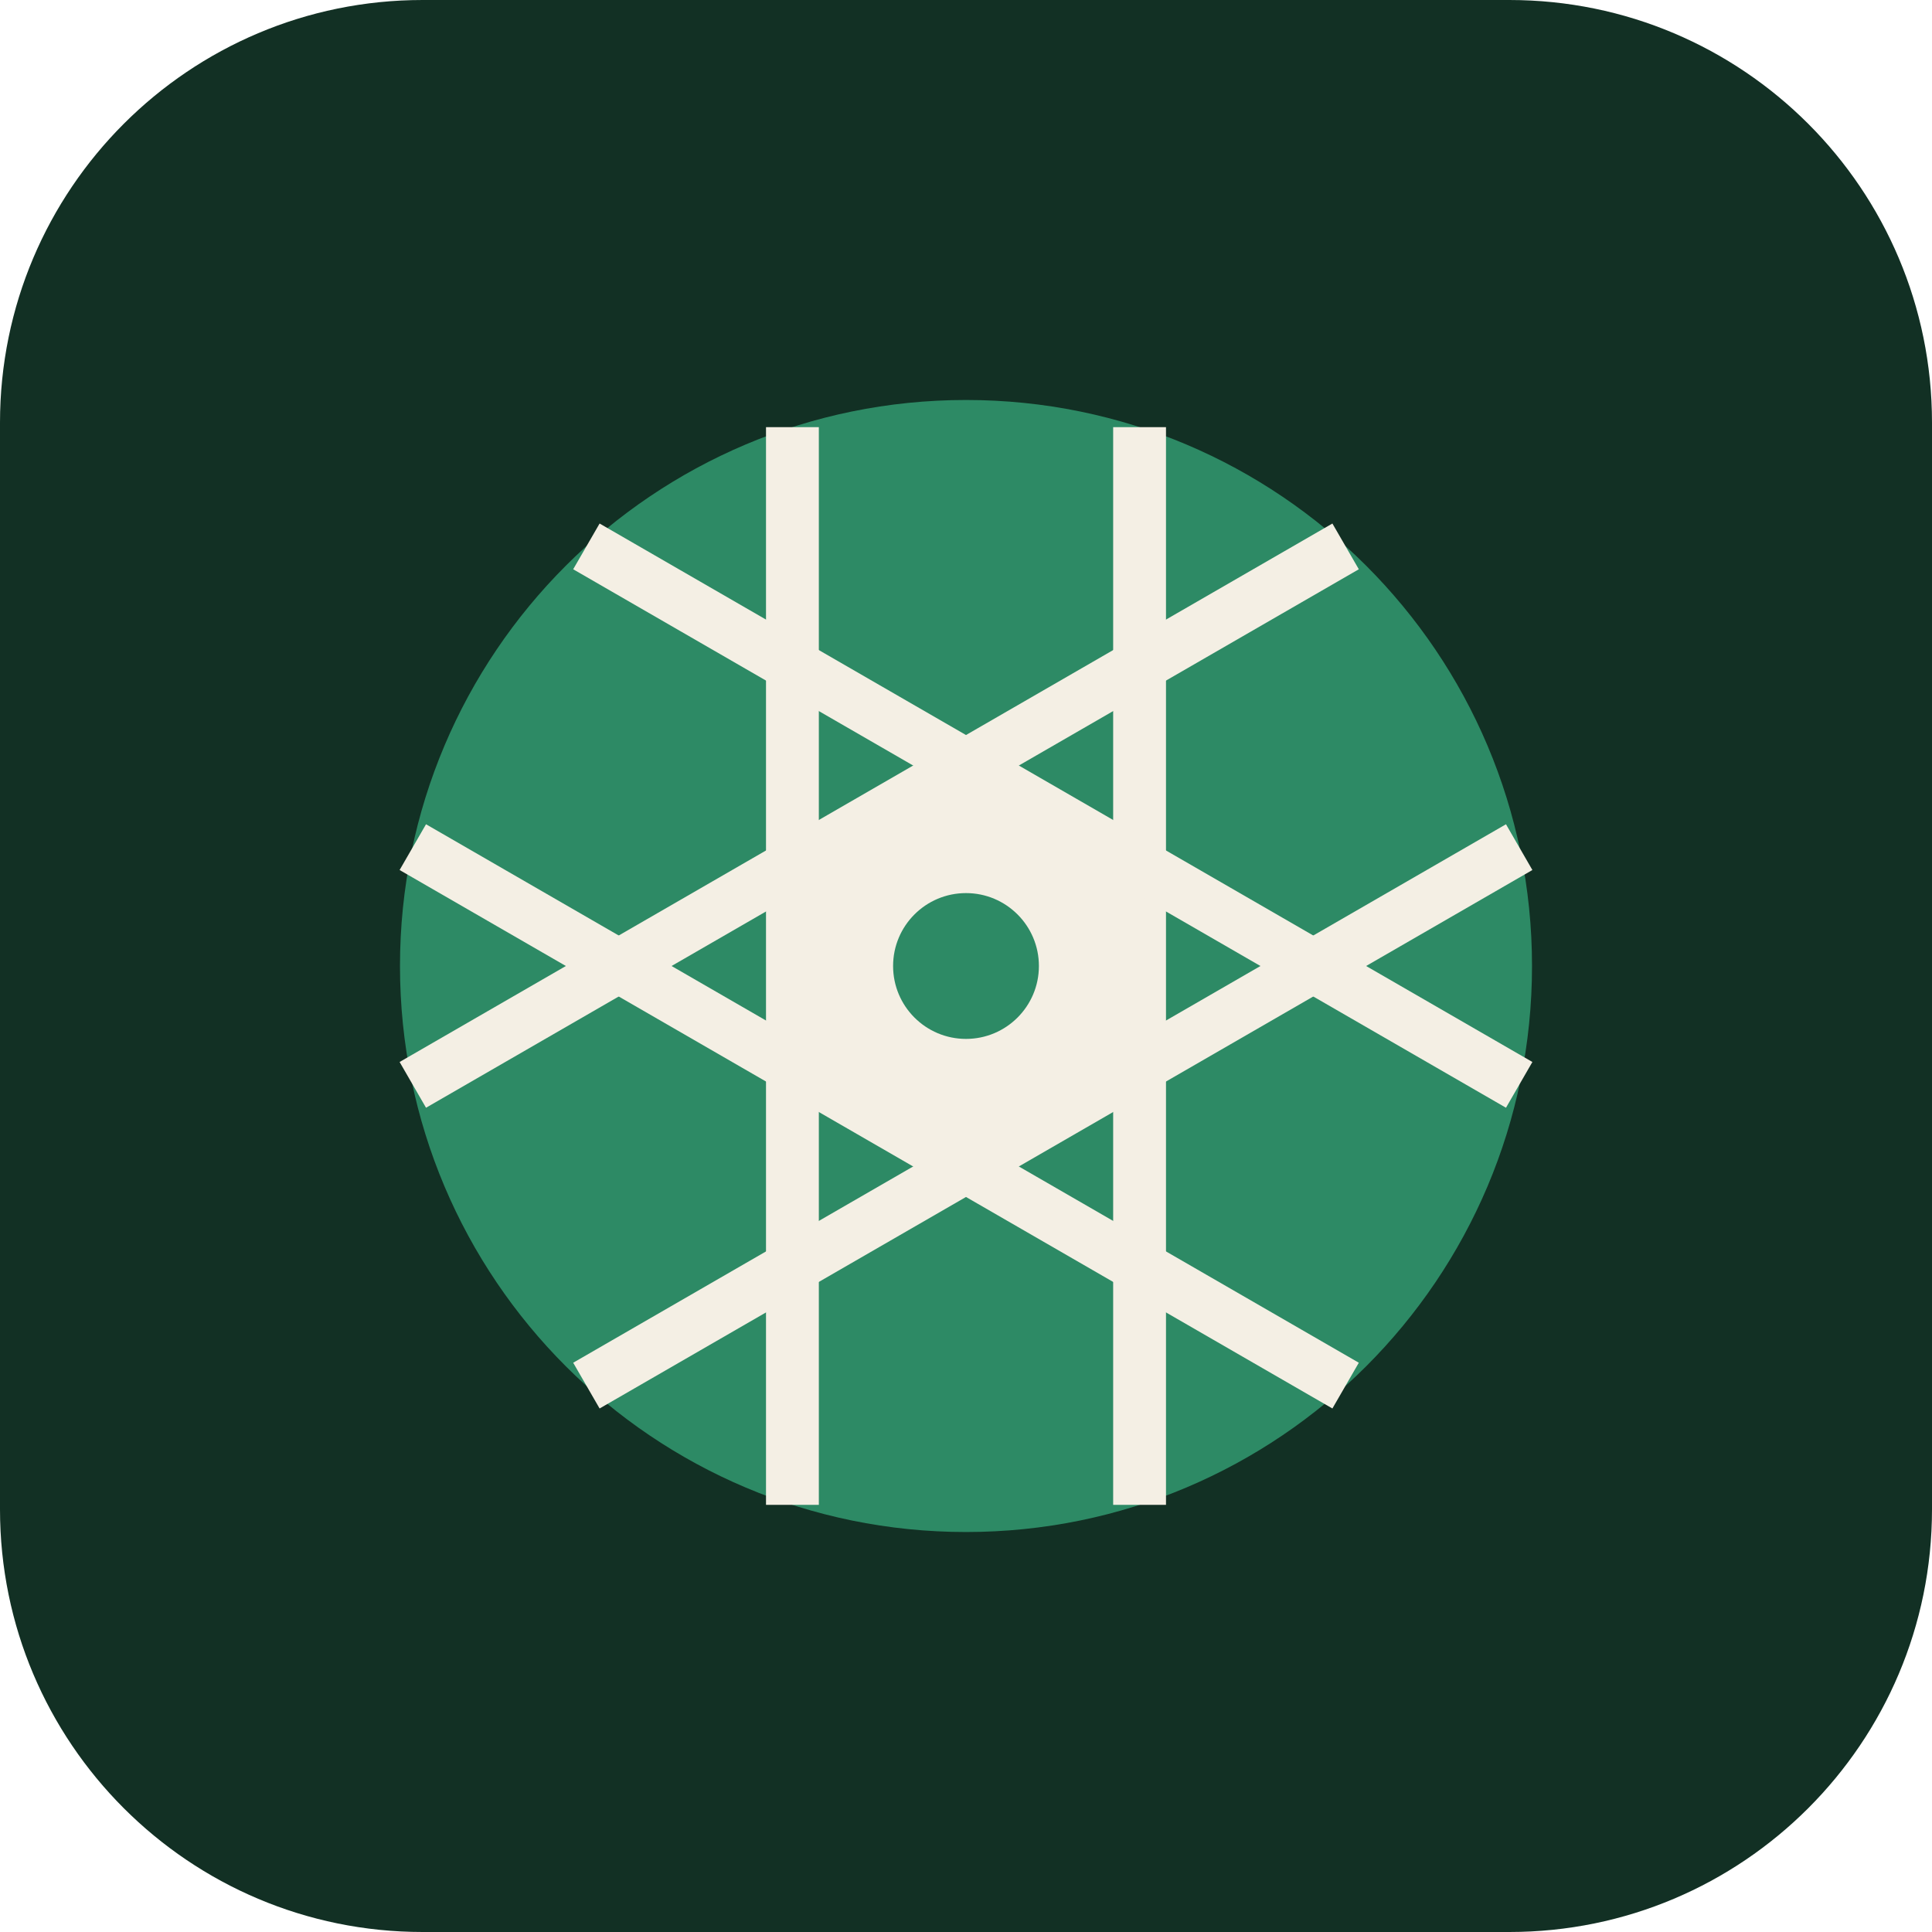
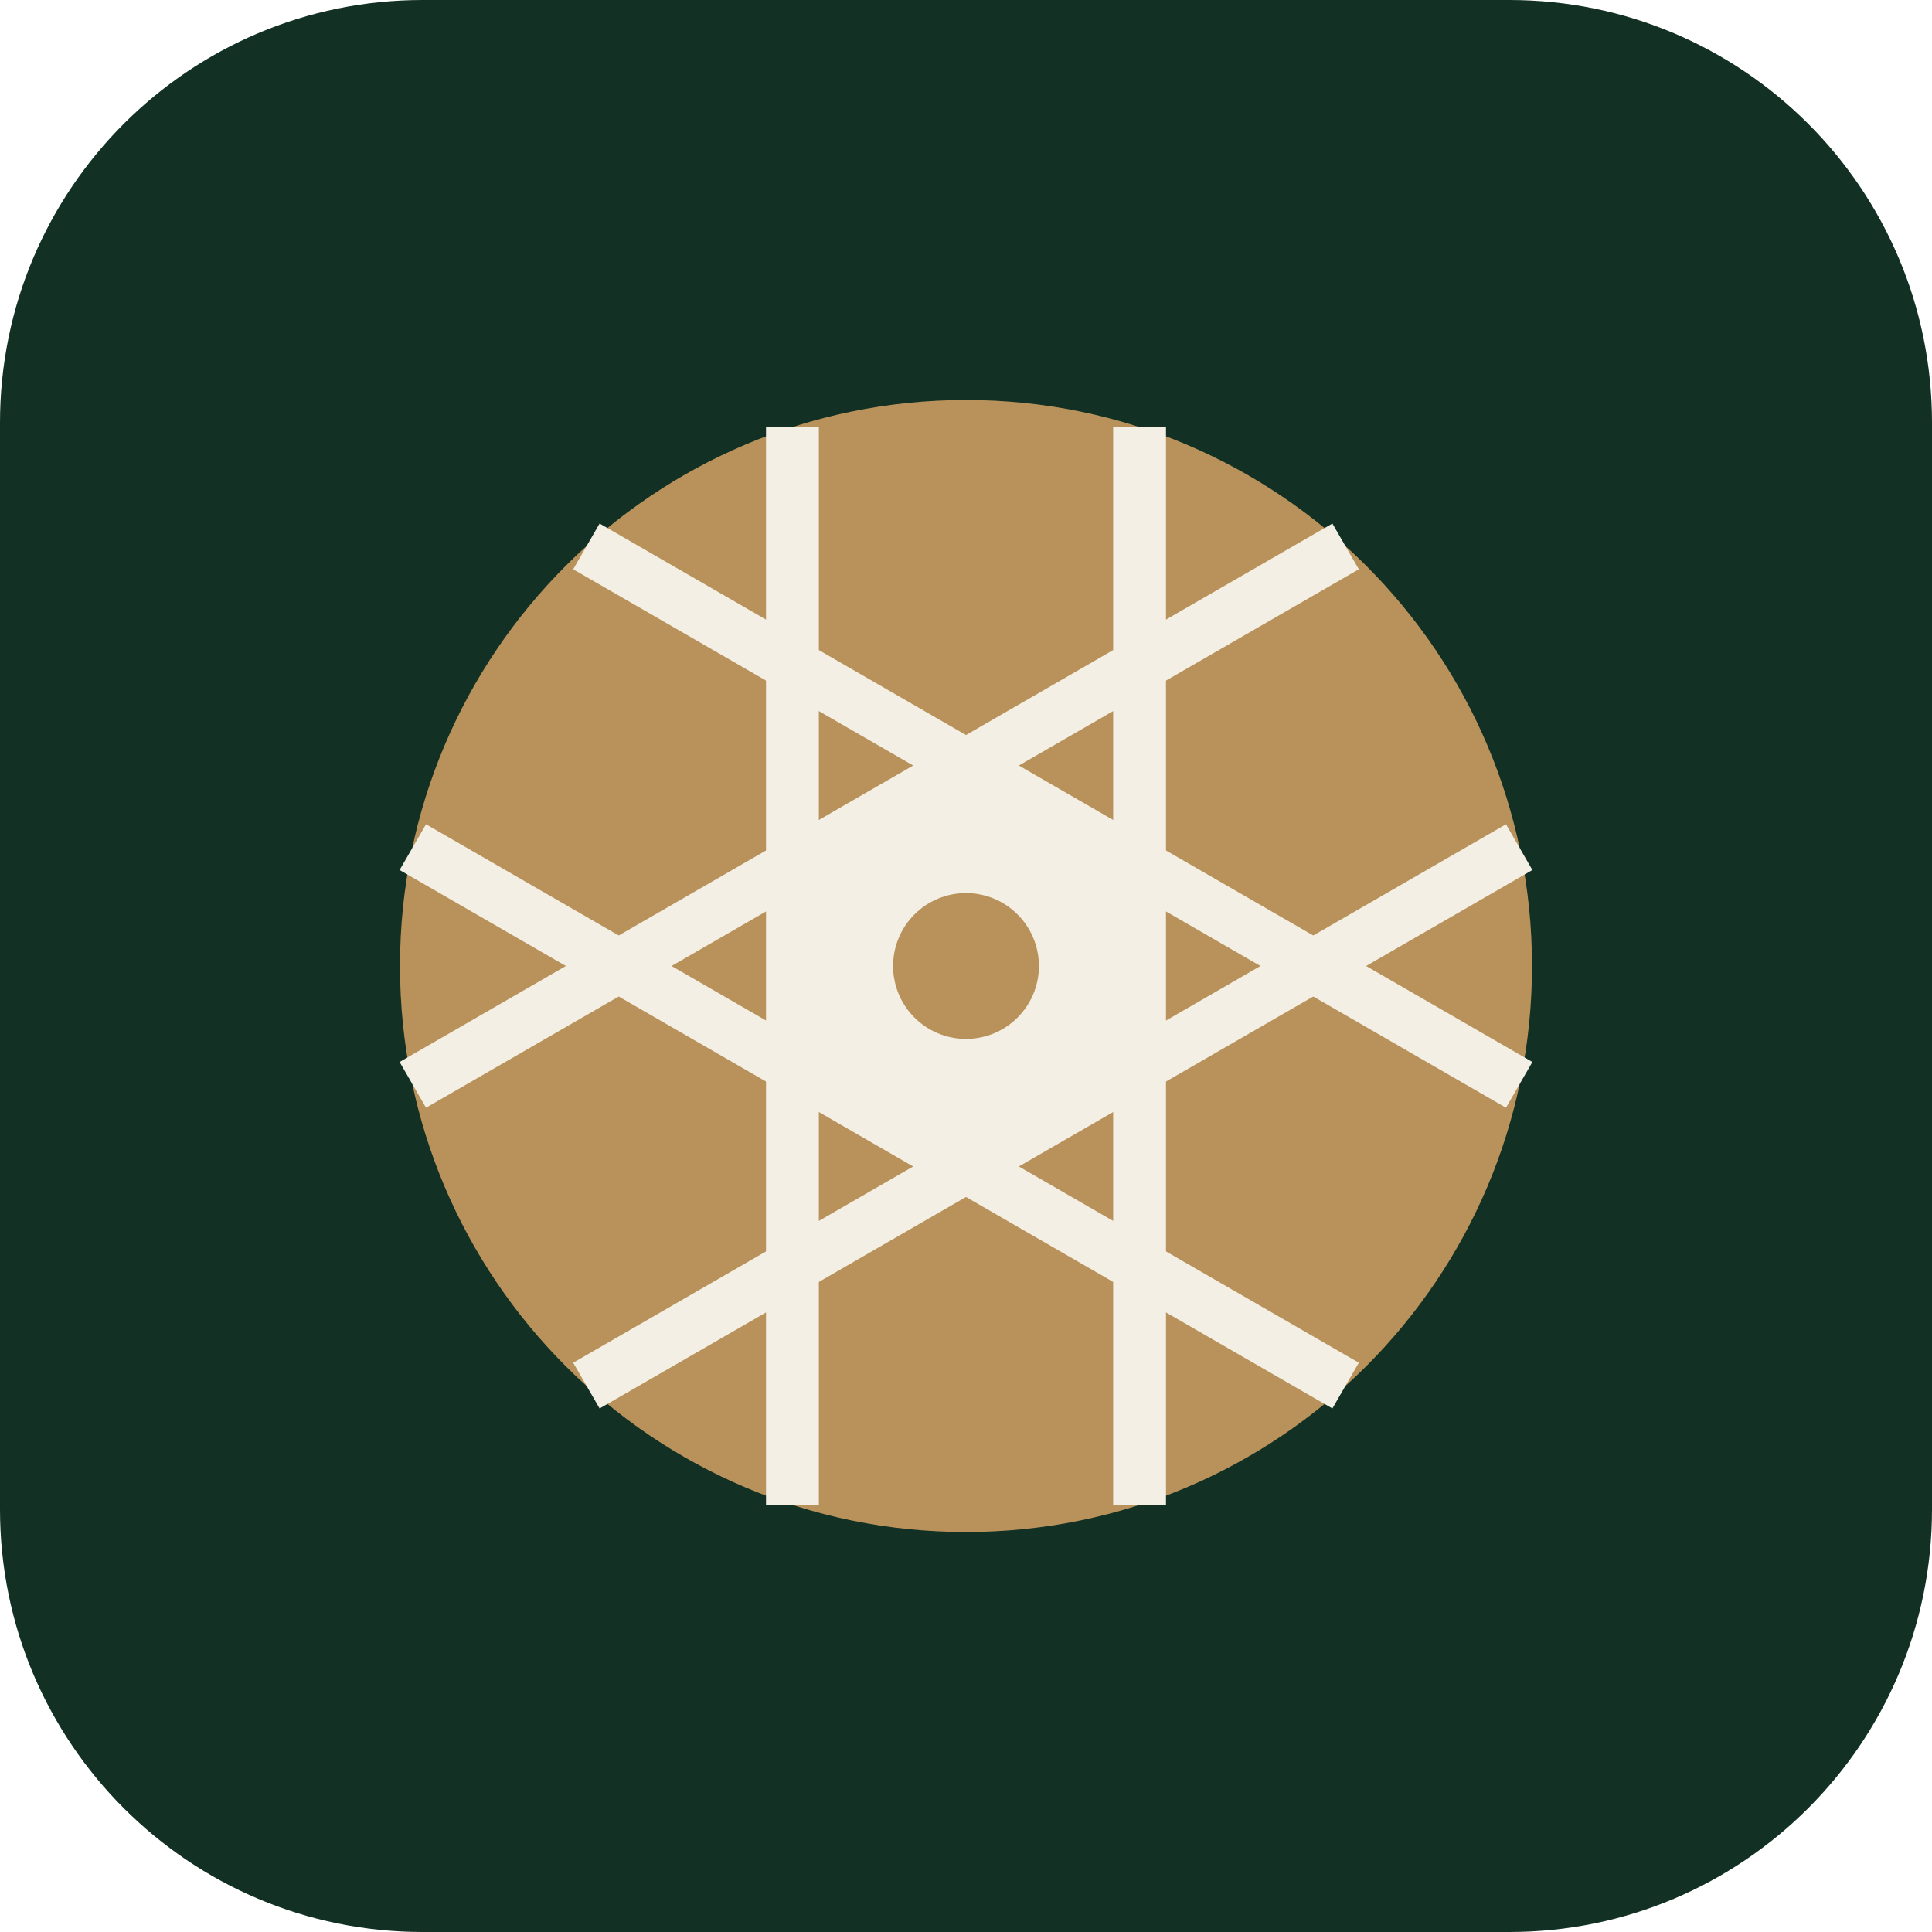
<svg xmlns="http://www.w3.org/2000/svg" viewBox="0 0 512 512">
  <rect width="512" height="512" rx="112" fill="#123024" />
-   <circle cx="256" cy="256" r="150" fill="#2D8A65" />
+   <circle cx="256" cy="256" r="150" fill="#B8925A" />
  <line x1="302.0" y1="113.2" x2="302.0" y2="398.8" stroke="#F4EFE4" stroke-width="14" />
  <line x1="402.6" y1="224.5" x2="155.4" y2="367.2" stroke="#F4EFE4" stroke-width="14" />
  <line x1="356.6" y1="367.2" x2="109.4" y2="224.5" stroke="#F4EFE4" stroke-width="14" />
  <line x1="210.0" y1="398.8" x2="210.0" y2="113.2" stroke="#F4EFE4" stroke-width="14" />
  <line x1="109.4" y1="287.5" x2="356.6" y2="144.8" stroke="#F4EFE4" stroke-width="14" />
  <line x1="155.4" y1="144.8" x2="402.6" y2="287.5" stroke="#F4EFE4" stroke-width="14" />
  <circle cx="256" cy="256" r="46" fill="#F4EFE4" />
-   <circle cx="256" cy="256" r="19.32" fill="#2D8A65" />
+   <circle cx="256" cy="256" r="19.32" fill="#B8925A" />
</svg>
